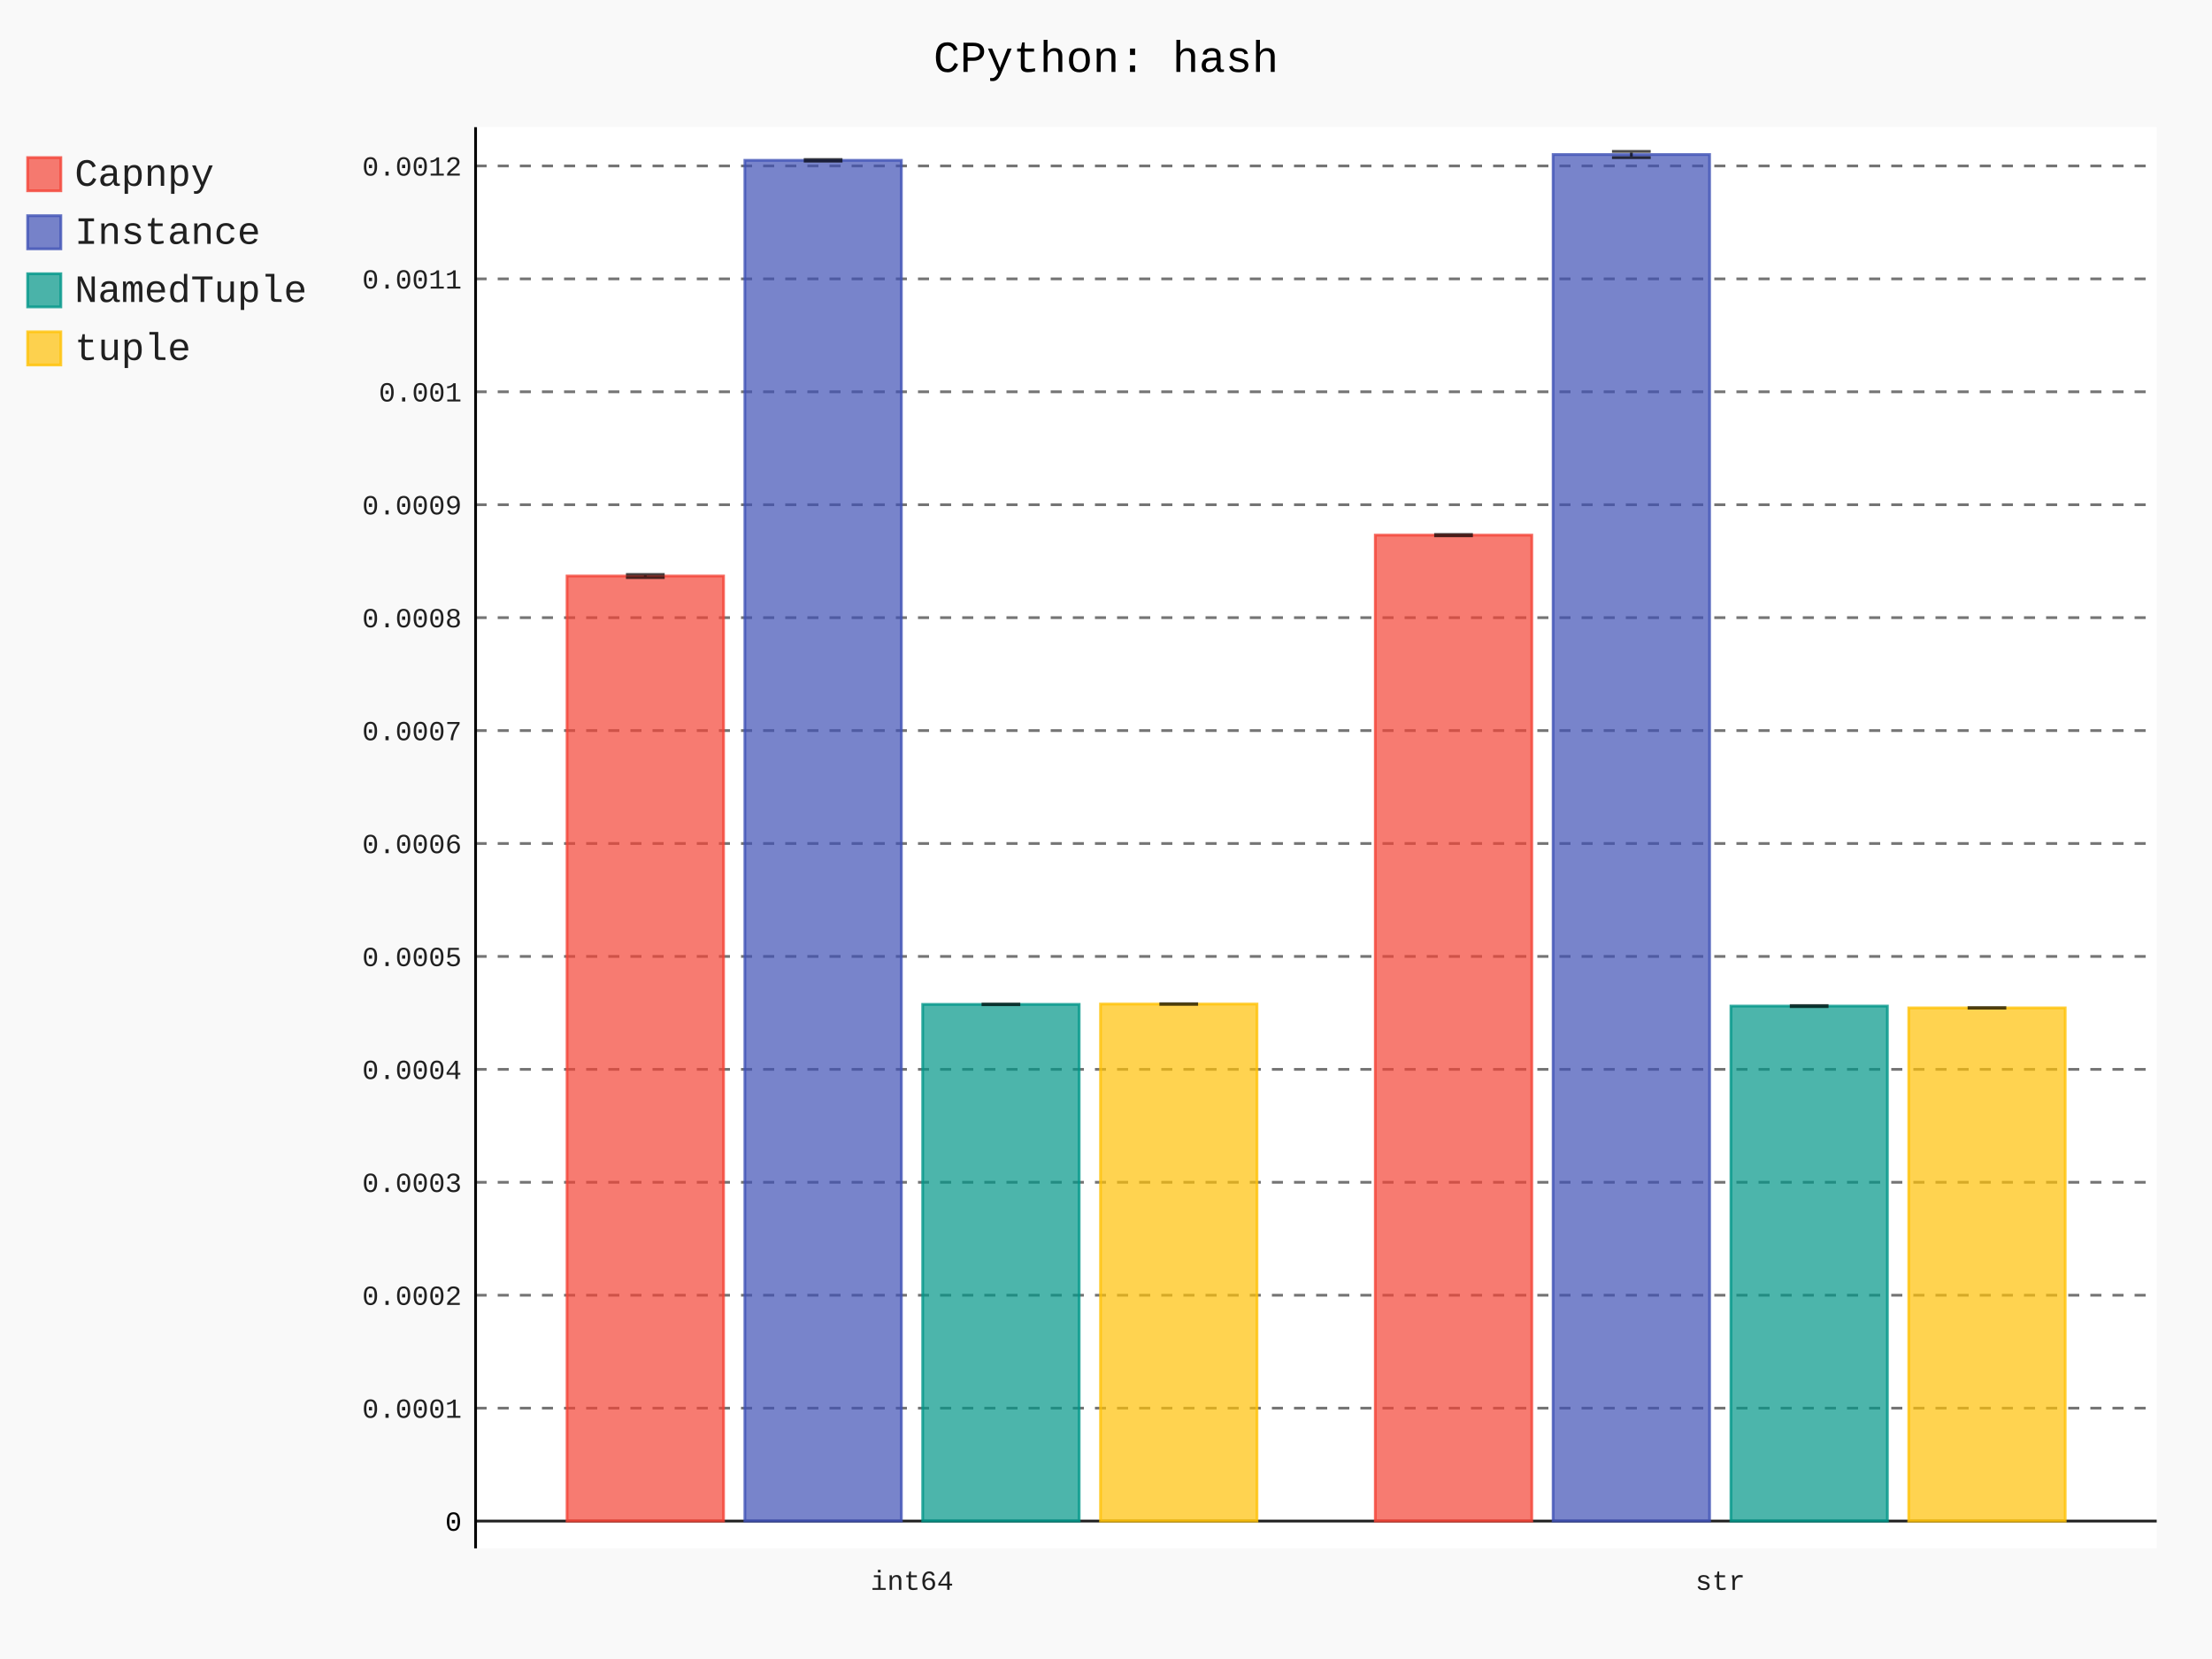
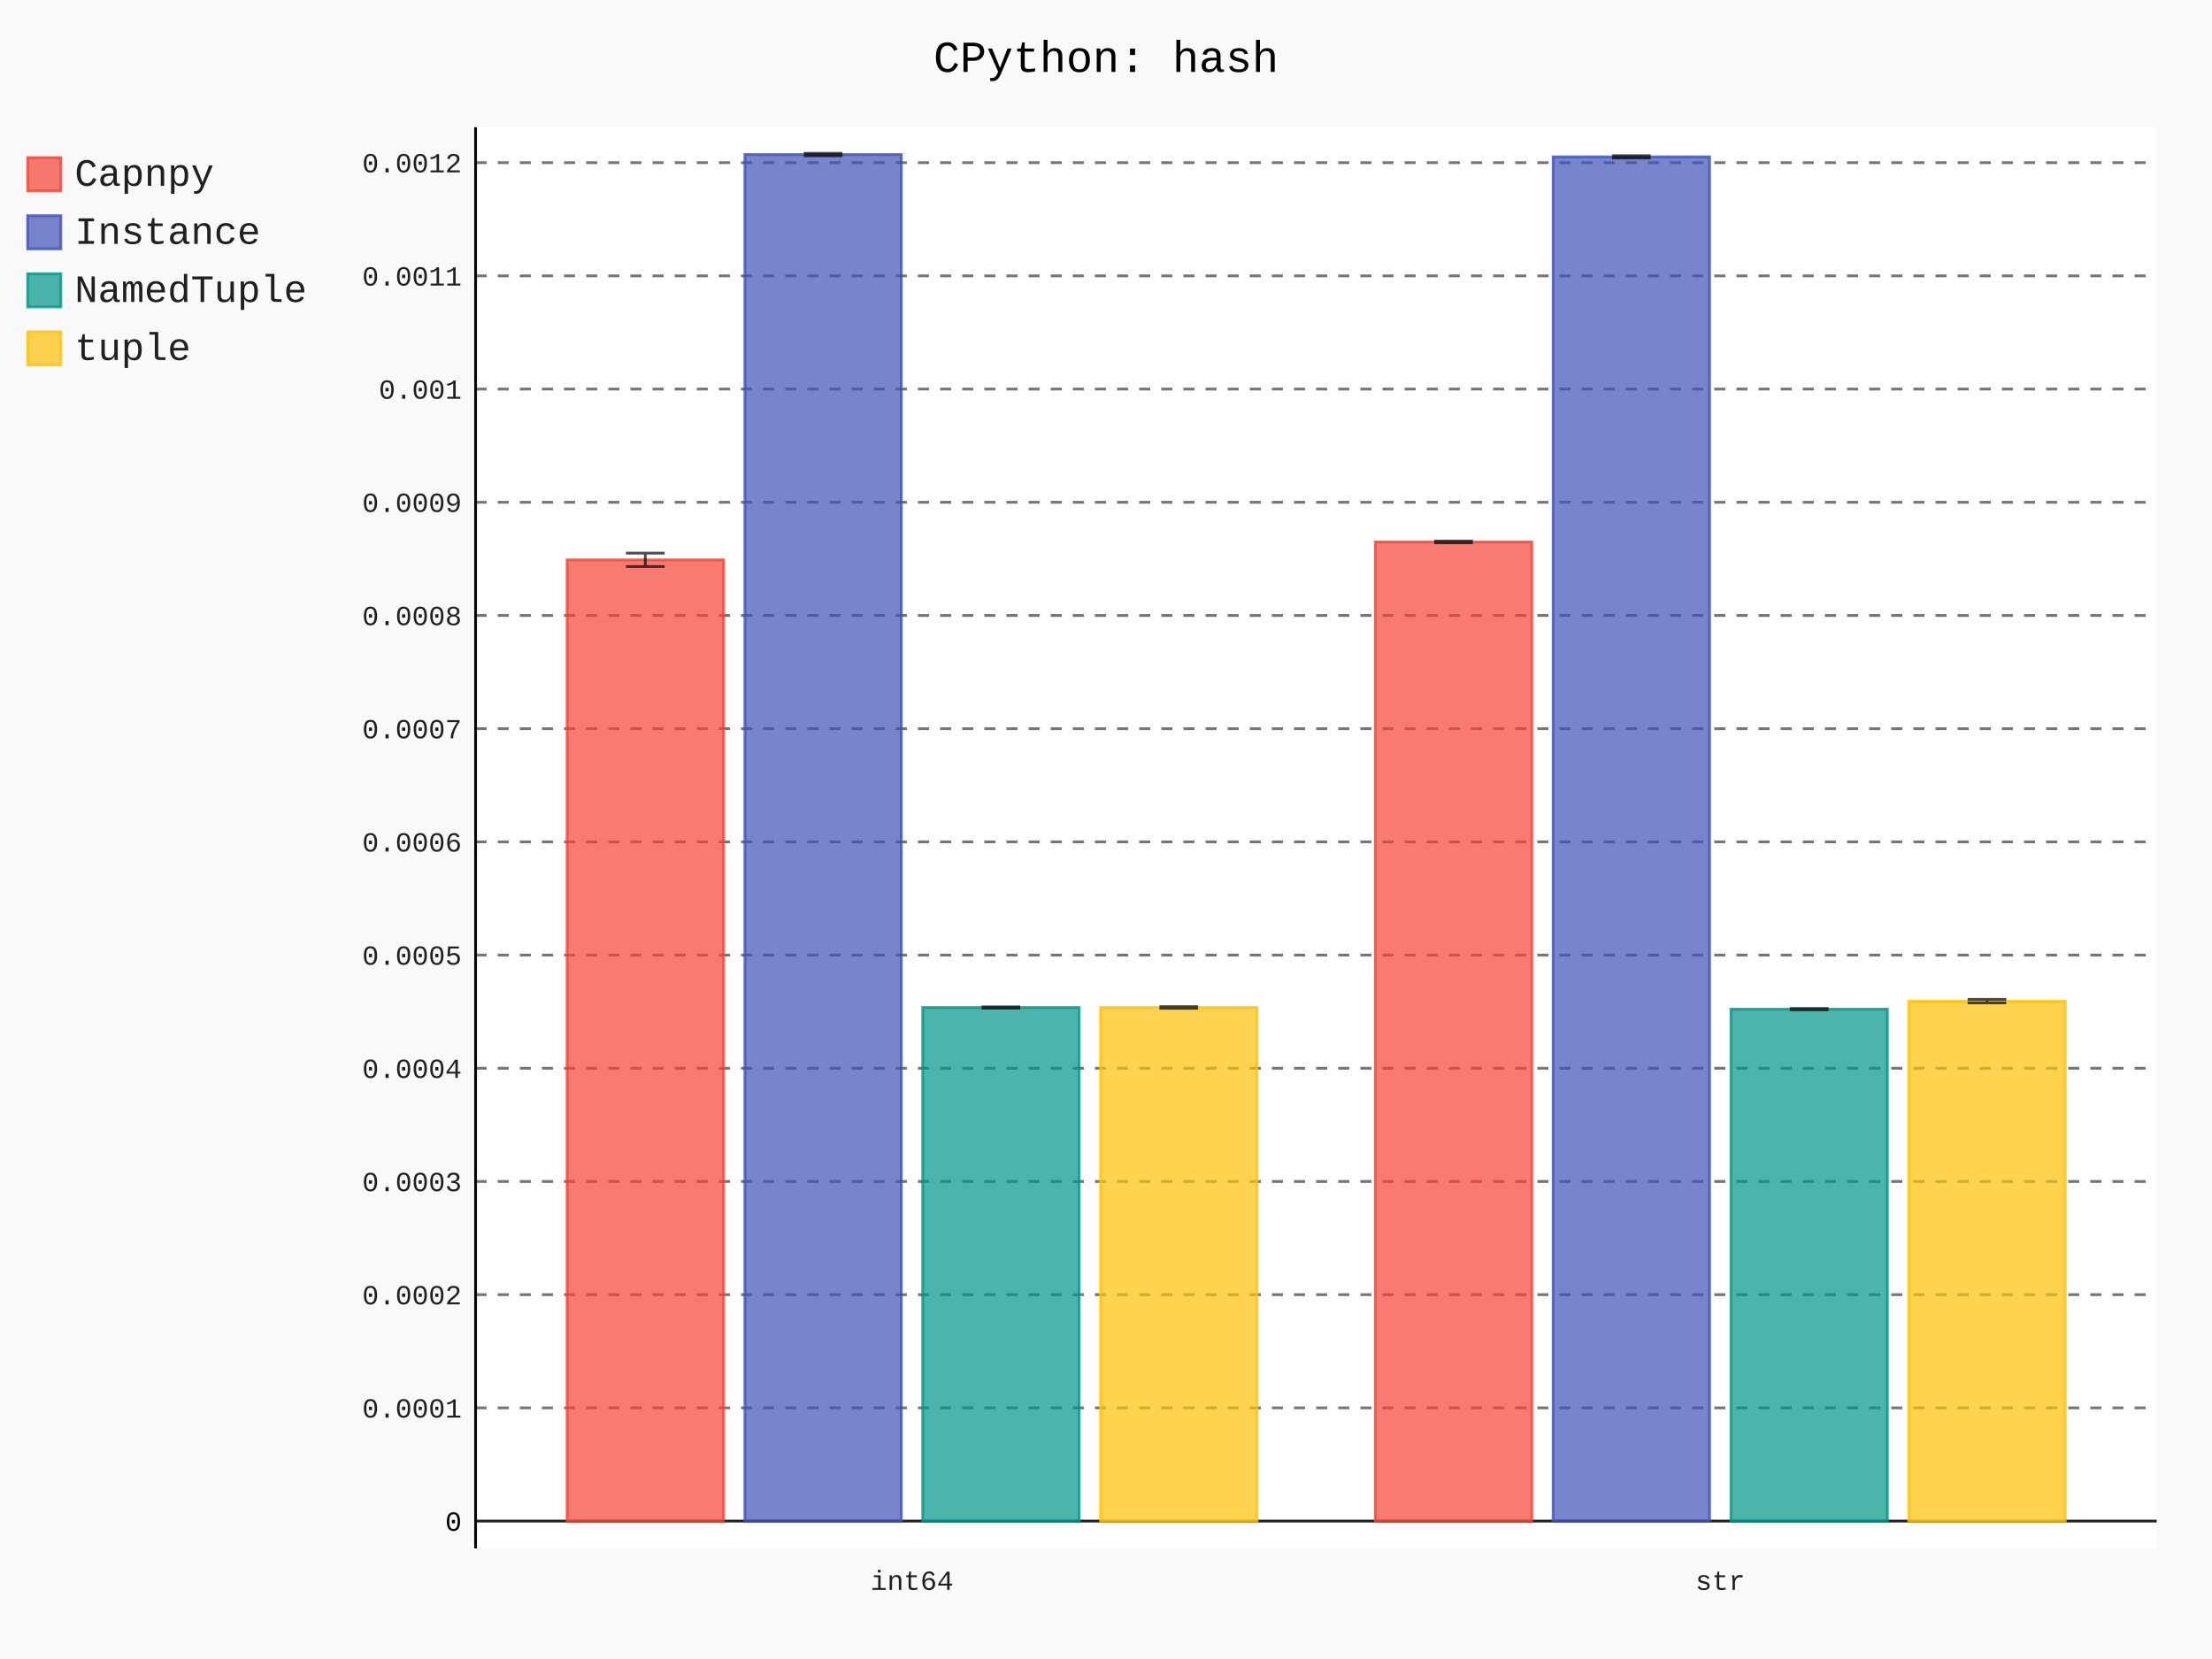
- <svg xmlns="http://www.w3.org/2000/svg" class="pygal-chart" id="chart-01419e8d-8742-498b-a7dd-7ad600c3a8df" viewBox="0 0 800 600">
+ <svg xmlns="http://www.w3.org/2000/svg" class="pygal-chart" id="chart-7d3092f6-79b8-4d92-bf50-4dfbc42ce2b2" viewBox="0 0 800 600">
  <defs>
    <style type="text/css">/*
 * This file is part of pygal
 *
 * A python svg graph plotting library
 * Copyright © 2012 Kozea

 * This library is free software: you can redistribute it and/or modify it under
 * the terms of the GNU Lesser General Public License as published by the Free
 * Software Foundation, either version 3 of the License, or (at your option) any
 * later version.
 *
 * This library is distributed in the hope that it will be useful, but WITHOUT
 * ANY WARRANTY; without even the implied warranty of MERCHANTABILITY or FITNESS
 * FOR A PARTICULAR PURPOSE.  See the GNU Lesser General Public License for more
 * details.
 *
 * You should have received a copy of the GNU Lesser General Public License
 * along with pygal. If not, see &lt;http://www.gnu.org/licenses/&gt;.
*/

/*
 * Font-sizes from config, override with care
 */

- #chart-01419e8d-8742-498b-a7dd-7ad600c3a8df  {
+ #chart-7d3092f6-79b8-4d92-bf50-4dfbc42ce2b2  {
  -webkit-user-select: none;
  -webkit-font-smoothing: antialiased;
  font-family: Consolas, "Liberation Mono", Menlo, Courier, monospace;
}

- #chart-01419e8d-8742-498b-a7dd-7ad600c3a8df .title {
+ #chart-7d3092f6-79b8-4d92-bf50-4dfbc42ce2b2 .title {
  font-family: Consolas, "Liberation Mono", Menlo, Courier, monospace;
  font-size: 16px;
}

- #chart-01419e8d-8742-498b-a7dd-7ad600c3a8df .legends .legend text {
+ #chart-7d3092f6-79b8-4d92-bf50-4dfbc42ce2b2 .legends .legend text {
  font-family: Consolas, "Liberation Mono", Menlo, Courier, monospace;
  font-size: 14px;
}

- #chart-01419e8d-8742-498b-a7dd-7ad600c3a8df .axis text {
+ #chart-7d3092f6-79b8-4d92-bf50-4dfbc42ce2b2 .axis text {
  font-family: Consolas, "Liberation Mono", Menlo, Courier, monospace;
  font-size: 10px;
}

- #chart-01419e8d-8742-498b-a7dd-7ad600c3a8df .axis text.major {
+ #chart-7d3092f6-79b8-4d92-bf50-4dfbc42ce2b2 .axis text.major {
  font-family: Consolas, "Liberation Mono", Menlo, Courier, monospace;
  font-size: 10px;
}

- #chart-01419e8d-8742-498b-a7dd-7ad600c3a8df .text-overlay text.value {
+ #chart-7d3092f6-79b8-4d92-bf50-4dfbc42ce2b2 .text-overlay text.value {
  font-family: Consolas, "Liberation Mono", Menlo, Courier, monospace;
  font-size: 16px;
}

- #chart-01419e8d-8742-498b-a7dd-7ad600c3a8df .text-overlay text.label {
+ #chart-7d3092f6-79b8-4d92-bf50-4dfbc42ce2b2 .text-overlay text.label {
  font-family: Consolas, "Liberation Mono", Menlo, Courier, monospace;
  font-size: 10px;
}

- #chart-01419e8d-8742-498b-a7dd-7ad600c3a8df .tooltip {
+ #chart-7d3092f6-79b8-4d92-bf50-4dfbc42ce2b2 .tooltip {
  font-family: Consolas, "Liberation Mono", Menlo, Courier, monospace;
  font-size: 14px;
}

- #chart-01419e8d-8742-498b-a7dd-7ad600c3a8df text.no_data {
+ #chart-7d3092f6-79b8-4d92-bf50-4dfbc42ce2b2 text.no_data {
  font-family: Consolas, "Liberation Mono", Menlo, Courier, monospace;
  font-size: 64px;
}

/*
 * This file is part of pygal
 *
 * A python svg graph plotting library
 * Copyright © 2012 Kozea

 * This library is free software: you can redistribute it and/or modify it under
 * the terms of the GNU Lesser General Public License as published by the Free
 * Software Foundation, either version 3 of the License, or (at your option) any
 * later version.
 *
 * This library is distributed in the hope that it will be useful, but WITHOUT
 * ANY WARRANTY; without even the implied warranty of MERCHANTABILITY or FITNESS
 * FOR A PARTICULAR PURPOSE.  See the GNU Lesser General Public License for more
 * details.
 *
 * You should have received a copy of the GNU Lesser General Public License
 * along with pygal. If not, see &lt;http://www.gnu.org/licenses/&gt;.
*/

/*
 * Styles from config
 */

- #chart-01419e8d-8742-498b-a7dd-7ad600c3a8df {
+ #chart-7d3092f6-79b8-4d92-bf50-4dfbc42ce2b2 {
  background-color: rgba(249, 249, 249, 1);
}

- #chart-01419e8d-8742-498b-a7dd-7ad600c3a8df path,
- #chart-01419e8d-8742-498b-a7dd-7ad600c3a8df line,
- #chart-01419e8d-8742-498b-a7dd-7ad600c3a8df rect,
- #chart-01419e8d-8742-498b-a7dd-7ad600c3a8df circle {
+ #chart-7d3092f6-79b8-4d92-bf50-4dfbc42ce2b2 path,
+ #chart-7d3092f6-79b8-4d92-bf50-4dfbc42ce2b2 line,
+ #chart-7d3092f6-79b8-4d92-bf50-4dfbc42ce2b2 rect,
+ #chart-7d3092f6-79b8-4d92-bf50-4dfbc42ce2b2 circle {
  -webkit-transition: 150ms;
  -moz-transition: 150ms;
  transition: 150ms;
}

- #chart-01419e8d-8742-498b-a7dd-7ad600c3a8df .graph &gt; .background {
+ #chart-7d3092f6-79b8-4d92-bf50-4dfbc42ce2b2 .graph &gt; .background {
  fill: rgba(249, 249, 249, 1);
}

- #chart-01419e8d-8742-498b-a7dd-7ad600c3a8df .plot &gt; .background {
+ #chart-7d3092f6-79b8-4d92-bf50-4dfbc42ce2b2 .plot &gt; .background {
  fill: rgba(255, 255, 255, 1);
}

- #chart-01419e8d-8742-498b-a7dd-7ad600c3a8df .graph {
+ #chart-7d3092f6-79b8-4d92-bf50-4dfbc42ce2b2 .graph {
  fill: rgba(0, 0, 0, .87);
}

- #chart-01419e8d-8742-498b-a7dd-7ad600c3a8df text.no_data {
+ #chart-7d3092f6-79b8-4d92-bf50-4dfbc42ce2b2 text.no_data {
  fill: rgba(0, 0, 0, 1);
}

- #chart-01419e8d-8742-498b-a7dd-7ad600c3a8df .title {
+ #chart-7d3092f6-79b8-4d92-bf50-4dfbc42ce2b2 .title {
  fill: rgba(0, 0, 0, 1);
}

- #chart-01419e8d-8742-498b-a7dd-7ad600c3a8df .legends .legend text {
+ #chart-7d3092f6-79b8-4d92-bf50-4dfbc42ce2b2 .legends .legend text {
  fill: rgba(0, 0, 0, .87);
}

- #chart-01419e8d-8742-498b-a7dd-7ad600c3a8df .legends .legend:hover text {
+ #chart-7d3092f6-79b8-4d92-bf50-4dfbc42ce2b2 .legends .legend:hover text {
  fill: rgba(0, 0, 0, 1);
}

- #chart-01419e8d-8742-498b-a7dd-7ad600c3a8df .axis .line {
+ #chart-7d3092f6-79b8-4d92-bf50-4dfbc42ce2b2 .axis .line {
  stroke: rgba(0, 0, 0, 1);
}

- #chart-01419e8d-8742-498b-a7dd-7ad600c3a8df .axis .guide.line {
+ #chart-7d3092f6-79b8-4d92-bf50-4dfbc42ce2b2 .axis .guide.line {
  stroke: rgba(0, 0, 0, .54);
}

- #chart-01419e8d-8742-498b-a7dd-7ad600c3a8df .axis .major.line {
+ #chart-7d3092f6-79b8-4d92-bf50-4dfbc42ce2b2 .axis .major.line {
  stroke: rgba(0, 0, 0, .87);
}

- #chart-01419e8d-8742-498b-a7dd-7ad600c3a8df .axis text.major {
+ #chart-7d3092f6-79b8-4d92-bf50-4dfbc42ce2b2 .axis text.major {
  fill: rgba(0, 0, 0, 1);
}

- #chart-01419e8d-8742-498b-a7dd-7ad600c3a8df .axis.y .guides:hover .guide.line,
- #chart-01419e8d-8742-498b-a7dd-7ad600c3a8df .line-graph .axis.x .guides:hover .guide.line,
- #chart-01419e8d-8742-498b-a7dd-7ad600c3a8df .stackedline-graph .axis.x .guides:hover .guide.line,
- #chart-01419e8d-8742-498b-a7dd-7ad600c3a8df .xy-graph .axis.x .guides:hover .guide.line {
+ #chart-7d3092f6-79b8-4d92-bf50-4dfbc42ce2b2 .axis.y .guides:hover .guide.line,
+ #chart-7d3092f6-79b8-4d92-bf50-4dfbc42ce2b2 .line-graph .axis.x .guides:hover .guide.line,
+ #chart-7d3092f6-79b8-4d92-bf50-4dfbc42ce2b2 .stackedline-graph .axis.x .guides:hover .guide.line,
+ #chart-7d3092f6-79b8-4d92-bf50-4dfbc42ce2b2 .xy-graph .axis.x .guides:hover .guide.line {
  stroke: rgba(0, 0, 0, 1);
}

- #chart-01419e8d-8742-498b-a7dd-7ad600c3a8df .axis .guides:hover text {
+ #chart-7d3092f6-79b8-4d92-bf50-4dfbc42ce2b2 .axis .guides:hover text {
  fill: rgba(0, 0, 0, 1);
}


- #chart-01419e8d-8742-498b-a7dd-7ad600c3a8df .reactive {
+ #chart-7d3092f6-79b8-4d92-bf50-4dfbc42ce2b2 .reactive {
  fill-opacity: .7;
  stroke-opacity: .8;
}

- #chart-01419e8d-8742-498b-a7dd-7ad600c3a8df .ci {
+ #chart-7d3092f6-79b8-4d92-bf50-4dfbc42ce2b2 .ci {
    stroke: rgba(0, 0, 0, .87);
}

- #chart-01419e8d-8742-498b-a7dd-7ad600c3a8df .reactive.active,
- #chart-01419e8d-8742-498b-a7dd-7ad600c3a8df .active .reactive {
+ #chart-7d3092f6-79b8-4d92-bf50-4dfbc42ce2b2 .reactive.active,
+ #chart-7d3092f6-79b8-4d92-bf50-4dfbc42ce2b2 .active .reactive {
  fill-opacity: .8;
  stroke-opacity: .9;
  stroke-width: 4;
}

- #chart-01419e8d-8742-498b-a7dd-7ad600c3a8df .ci .reactive.active {
+ #chart-7d3092f6-79b8-4d92-bf50-4dfbc42ce2b2 .ci .reactive.active {
  stroke-width: 1.5;
}

- #chart-01419e8d-8742-498b-a7dd-7ad600c3a8df .series text {
+ #chart-7d3092f6-79b8-4d92-bf50-4dfbc42ce2b2 .series text {
  fill: rgba(0, 0, 0, 1);
}

- #chart-01419e8d-8742-498b-a7dd-7ad600c3a8df .tooltip rect {
+ #chart-7d3092f6-79b8-4d92-bf50-4dfbc42ce2b2 .tooltip rect {
  fill: rgba(255, 255, 255, 1);
  stroke: rgba(0, 0, 0, 1);
  -webkit-transition: opacity 150ms;
  -moz-transition: opacity 150ms;
  transition: opacity 150ms;
}

- #chart-01419e8d-8742-498b-a7dd-7ad600c3a8df .tooltip .label {
+ #chart-7d3092f6-79b8-4d92-bf50-4dfbc42ce2b2 .tooltip .label {
  fill: rgba(0, 0, 0, .87);
}

- #chart-01419e8d-8742-498b-a7dd-7ad600c3a8df .tooltip .label {
+ #chart-7d3092f6-79b8-4d92-bf50-4dfbc42ce2b2 .tooltip .label {
  fill: rgba(0, 0, 0, .87);
}

- #chart-01419e8d-8742-498b-a7dd-7ad600c3a8df .tooltip .legend {
+ #chart-7d3092f6-79b8-4d92-bf50-4dfbc42ce2b2 .tooltip .legend {
  font-size: .8em;
  fill: rgba(0, 0, 0, .54);
}

- #chart-01419e8d-8742-498b-a7dd-7ad600c3a8df .tooltip .x_label {
+ #chart-7d3092f6-79b8-4d92-bf50-4dfbc42ce2b2 .tooltip .x_label {
  font-size: .6em;
  fill: rgba(0, 0, 0, 1);
}

- #chart-01419e8d-8742-498b-a7dd-7ad600c3a8df .tooltip .xlink {
+ #chart-7d3092f6-79b8-4d92-bf50-4dfbc42ce2b2 .tooltip .xlink {
  font-size: .5em;
  text-decoration: underline;
}

- #chart-01419e8d-8742-498b-a7dd-7ad600c3a8df .tooltip .value {
+ #chart-7d3092f6-79b8-4d92-bf50-4dfbc42ce2b2 .tooltip .value {
  font-size: 1.5em;
}

- #chart-01419e8d-8742-498b-a7dd-7ad600c3a8df .bound {
+ #chart-7d3092f6-79b8-4d92-bf50-4dfbc42ce2b2 .bound {
  font-size: .5em;
}

- #chart-01419e8d-8742-498b-a7dd-7ad600c3a8df .max-value {
+ #chart-7d3092f6-79b8-4d92-bf50-4dfbc42ce2b2 .max-value {
  font-size: .75em;
  fill: rgba(0, 0, 0, .54);
}

- #chart-01419e8d-8742-498b-a7dd-7ad600c3a8df .map-element {
+ #chart-7d3092f6-79b8-4d92-bf50-4dfbc42ce2b2 .map-element {
  fill: rgba(255, 255, 255, 1);
  stroke: rgba(0, 0, 0, .54) !important;
}

- #chart-01419e8d-8742-498b-a7dd-7ad600c3a8df .map-element .reactive {
+ #chart-7d3092f6-79b8-4d92-bf50-4dfbc42ce2b2 .map-element .reactive {
  fill-opacity: inherit;
  stroke-opacity: inherit;
}

- #chart-01419e8d-8742-498b-a7dd-7ad600c3a8df .color-0, #chart-01419e8d-8742-498b-a7dd-7ad600c3a8df .color-0 a:visited {
+ #chart-7d3092f6-79b8-4d92-bf50-4dfbc42ce2b2 .color-0, #chart-7d3092f6-79b8-4d92-bf50-4dfbc42ce2b2 .color-0 a:visited {
  stroke: #F44336;
  fill: #F44336;
}

- #chart-01419e8d-8742-498b-a7dd-7ad600c3a8df .color-1, #chart-01419e8d-8742-498b-a7dd-7ad600c3a8df .color-1 a:visited {
+ #chart-7d3092f6-79b8-4d92-bf50-4dfbc42ce2b2 .color-1, #chart-7d3092f6-79b8-4d92-bf50-4dfbc42ce2b2 .color-1 a:visited {
  stroke: #3F51B5;
  fill: #3F51B5;
}

- #chart-01419e8d-8742-498b-a7dd-7ad600c3a8df .color-2, #chart-01419e8d-8742-498b-a7dd-7ad600c3a8df .color-2 a:visited {
+ #chart-7d3092f6-79b8-4d92-bf50-4dfbc42ce2b2 .color-2, #chart-7d3092f6-79b8-4d92-bf50-4dfbc42ce2b2 .color-2 a:visited {
  stroke: #009688;
  fill: #009688;
}

- #chart-01419e8d-8742-498b-a7dd-7ad600c3a8df .color-3, #chart-01419e8d-8742-498b-a7dd-7ad600c3a8df .color-3 a:visited {
+ #chart-7d3092f6-79b8-4d92-bf50-4dfbc42ce2b2 .color-3, #chart-7d3092f6-79b8-4d92-bf50-4dfbc42ce2b2 .color-3 a:visited {
  stroke: #FFC107;
  fill: #FFC107;
}

- #chart-01419e8d-8742-498b-a7dd-7ad600c3a8df  .text-overlay .color-0 text {
+ #chart-7d3092f6-79b8-4d92-bf50-4dfbc42ce2b2  .text-overlay .color-0 text {
  fill: black;
}

- #chart-01419e8d-8742-498b-a7dd-7ad600c3a8df  .text-overlay .color-1 text {
+ #chart-7d3092f6-79b8-4d92-bf50-4dfbc42ce2b2  .text-overlay .color-1 text {
  fill: black;
}

- #chart-01419e8d-8742-498b-a7dd-7ad600c3a8df  .text-overlay .color-2 text {
+ #chart-7d3092f6-79b8-4d92-bf50-4dfbc42ce2b2  .text-overlay .color-2 text {
  fill: black;
}

- #chart-01419e8d-8742-498b-a7dd-7ad600c3a8df  .text-overlay .color-3 text {
+ #chart-7d3092f6-79b8-4d92-bf50-4dfbc42ce2b2  .text-overlay .color-3 text {
  fill: black;
}




/*
 * This file is part of pygal
 *
 * A python svg graph plotting library
 * Copyright © 2012 Kozea

 * This library is free software: you can redistribute it and/or modify it under
 * the terms of the GNU Lesser General Public License as published by the Free
 * Software Foundation, either version 3 of the License, or (at your option) any
 * later version.
 *
 * This library is distributed in the hope that it will be useful, but WITHOUT
 * ANY WARRANTY; without even the implied warranty of MERCHANTABILITY or FITNESS
 * FOR A PARTICULAR PURPOSE.  See the GNU Lesser General Public License for more
 * details.
 *
 * You should have received a copy of the GNU Lesser General Public License
 * along with pygal. If not, see &lt;http://www.gnu.org/licenses/&gt;.
*/

- #chart-01419e8d-8742-498b-a7dd-7ad600c3a8df text.no_data {
+ #chart-7d3092f6-79b8-4d92-bf50-4dfbc42ce2b2 text.no_data {
  text-anchor: middle;
}

- #chart-01419e8d-8742-498b-a7dd-7ad600c3a8df .guide.line {
+ #chart-7d3092f6-79b8-4d92-bf50-4dfbc42ce2b2 .guide.line {
  fill: none;
}

- #chart-01419e8d-8742-498b-a7dd-7ad600c3a8df .centered {
+ #chart-7d3092f6-79b8-4d92-bf50-4dfbc42ce2b2 .centered {
  text-anchor: middle;
}

- #chart-01419e8d-8742-498b-a7dd-7ad600c3a8df .title {
+ #chart-7d3092f6-79b8-4d92-bf50-4dfbc42ce2b2 .title {
  text-anchor: middle;
}

- #chart-01419e8d-8742-498b-a7dd-7ad600c3a8df .legends .legend text {
+ #chart-7d3092f6-79b8-4d92-bf50-4dfbc42ce2b2 .legends .legend text {
  fill-opacity: 1;
}

- #chart-01419e8d-8742-498b-a7dd-7ad600c3a8df .axis.x text {
+ #chart-7d3092f6-79b8-4d92-bf50-4dfbc42ce2b2 .axis.x text {
  text-anchor: middle;
}

- #chart-01419e8d-8742-498b-a7dd-7ad600c3a8df .axis.x:not(.web) text[transform] {
+ #chart-7d3092f6-79b8-4d92-bf50-4dfbc42ce2b2 .axis.x:not(.web) text[transform] {
  text-anchor: start;
}

- #chart-01419e8d-8742-498b-a7dd-7ad600c3a8df .axis.x:not(.web) text[transform].backwards {
+ #chart-7d3092f6-79b8-4d92-bf50-4dfbc42ce2b2 .axis.x:not(.web) text[transform].backwards {
  text-anchor: end;
}

- #chart-01419e8d-8742-498b-a7dd-7ad600c3a8df .axis.y text {
+ #chart-7d3092f6-79b8-4d92-bf50-4dfbc42ce2b2 .axis.y text {
  text-anchor: end;
}

- #chart-01419e8d-8742-498b-a7dd-7ad600c3a8df .axis.y text[transform].backwards {
+ #chart-7d3092f6-79b8-4d92-bf50-4dfbc42ce2b2 .axis.y text[transform].backwards {
  text-anchor: start;
}

- #chart-01419e8d-8742-498b-a7dd-7ad600c3a8df .axis.y2 text {
+ #chart-7d3092f6-79b8-4d92-bf50-4dfbc42ce2b2 .axis.y2 text {
  text-anchor: start;
}

- #chart-01419e8d-8742-498b-a7dd-7ad600c3a8df .axis.y2 text[transform].backwards {
+ #chart-7d3092f6-79b8-4d92-bf50-4dfbc42ce2b2 .axis.y2 text[transform].backwards {
  text-anchor: end;
}

- #chart-01419e8d-8742-498b-a7dd-7ad600c3a8df .axis .guide.line {
+ #chart-7d3092f6-79b8-4d92-bf50-4dfbc42ce2b2 .axis .guide.line {
  stroke-dasharray: 4,4;
}

- #chart-01419e8d-8742-498b-a7dd-7ad600c3a8df .axis .major.guide.line {
+ #chart-7d3092f6-79b8-4d92-bf50-4dfbc42ce2b2 .axis .major.guide.line {
  stroke-dasharray: 6,6;
}

- #chart-01419e8d-8742-498b-a7dd-7ad600c3a8df .horizontal .axis.y .guide.line,
- #chart-01419e8d-8742-498b-a7dd-7ad600c3a8df .horizontal .axis.y2 .guide.line,
- #chart-01419e8d-8742-498b-a7dd-7ad600c3a8df .vertical .axis.x .guide.line {
+ #chart-7d3092f6-79b8-4d92-bf50-4dfbc42ce2b2 .horizontal .axis.y .guide.line,
+ #chart-7d3092f6-79b8-4d92-bf50-4dfbc42ce2b2 .horizontal .axis.y2 .guide.line,
+ #chart-7d3092f6-79b8-4d92-bf50-4dfbc42ce2b2 .vertical .axis.x .guide.line {
  opacity: 0;
}

- #chart-01419e8d-8742-498b-a7dd-7ad600c3a8df .horizontal .axis.always_show .guide.line,
- #chart-01419e8d-8742-498b-a7dd-7ad600c3a8df .vertical .axis.always_show .guide.line {
+ #chart-7d3092f6-79b8-4d92-bf50-4dfbc42ce2b2 .horizontal .axis.always_show .guide.line,
+ #chart-7d3092f6-79b8-4d92-bf50-4dfbc42ce2b2 .vertical .axis.always_show .guide.line {
  opacity: 1 !important;
}

- #chart-01419e8d-8742-498b-a7dd-7ad600c3a8df .axis.y .guides:hover .guide.line,
- #chart-01419e8d-8742-498b-a7dd-7ad600c3a8df .axis.y2 .guides:hover .guide.line,
- #chart-01419e8d-8742-498b-a7dd-7ad600c3a8df .axis.x .guides:hover .guide.line {
+ #chart-7d3092f6-79b8-4d92-bf50-4dfbc42ce2b2 .axis.y .guides:hover .guide.line,
+ #chart-7d3092f6-79b8-4d92-bf50-4dfbc42ce2b2 .axis.y2 .guides:hover .guide.line,
+ #chart-7d3092f6-79b8-4d92-bf50-4dfbc42ce2b2 .axis.x .guides:hover .guide.line {
  opacity: 1;
}

- #chart-01419e8d-8742-498b-a7dd-7ad600c3a8df .axis .guides:hover text {
+ #chart-7d3092f6-79b8-4d92-bf50-4dfbc42ce2b2 .axis .guides:hover text {
  opacity: 1;
}

- #chart-01419e8d-8742-498b-a7dd-7ad600c3a8df .nofill {
+ #chart-7d3092f6-79b8-4d92-bf50-4dfbc42ce2b2 .nofill {
  fill: none;
}

- #chart-01419e8d-8742-498b-a7dd-7ad600c3a8df .subtle-fill {
+ #chart-7d3092f6-79b8-4d92-bf50-4dfbc42ce2b2 .subtle-fill {
  fill-opacity: .2;
}

- #chart-01419e8d-8742-498b-a7dd-7ad600c3a8df .dot {
+ #chart-7d3092f6-79b8-4d92-bf50-4dfbc42ce2b2 .dot {
  stroke-width: 1px;
  fill-opacity: 1;
}

- #chart-01419e8d-8742-498b-a7dd-7ad600c3a8df .dot.active {
+ #chart-7d3092f6-79b8-4d92-bf50-4dfbc42ce2b2 .dot.active {
  stroke-width: 5px;
}

- #chart-01419e8d-8742-498b-a7dd-7ad600c3a8df .dot.negative {
+ #chart-7d3092f6-79b8-4d92-bf50-4dfbc42ce2b2 .dot.negative {
  fill: transparent;
}

- #chart-01419e8d-8742-498b-a7dd-7ad600c3a8df  text, #chart-01419e8d-8742-498b-a7dd-7ad600c3a8df  tspan {
+ #chart-7d3092f6-79b8-4d92-bf50-4dfbc42ce2b2  text, #chart-7d3092f6-79b8-4d92-bf50-4dfbc42ce2b2  tspan {
  stroke: none !important;
}

- #chart-01419e8d-8742-498b-a7dd-7ad600c3a8df .series text.active {
+ #chart-7d3092f6-79b8-4d92-bf50-4dfbc42ce2b2 .series text.active {
  opacity: 1;
}

- #chart-01419e8d-8742-498b-a7dd-7ad600c3a8df .tooltip rect {
+ #chart-7d3092f6-79b8-4d92-bf50-4dfbc42ce2b2 .tooltip rect {
  fill-opacity: .95;
  stroke-width: .5;
}

- #chart-01419e8d-8742-498b-a7dd-7ad600c3a8df .tooltip text {
+ #chart-7d3092f6-79b8-4d92-bf50-4dfbc42ce2b2 .tooltip text {
  fill-opacity: 1;
}

- #chart-01419e8d-8742-498b-a7dd-7ad600c3a8df .showable {
+ #chart-7d3092f6-79b8-4d92-bf50-4dfbc42ce2b2 .showable {
  visibility: hidden;
}

- #chart-01419e8d-8742-498b-a7dd-7ad600c3a8df .showable.shown {
+ #chart-7d3092f6-79b8-4d92-bf50-4dfbc42ce2b2 .showable.shown {
  visibility: visible;
}

- #chart-01419e8d-8742-498b-a7dd-7ad600c3a8df .gauge-background {
+ #chart-7d3092f6-79b8-4d92-bf50-4dfbc42ce2b2 .gauge-background {
  fill: rgba(229, 229, 229, 1);
  stroke: none;
}

- #chart-01419e8d-8742-498b-a7dd-7ad600c3a8df .bg-lines {
+ #chart-7d3092f6-79b8-4d92-bf50-4dfbc42ce2b2 .bg-lines {
  stroke: rgba(249, 249, 249, 1);
  stroke-width: 2px;
}
</style>
  </defs>
  <g class="graph bar-graph vertical">
    <rect class="background" height="600" width="800" x="0" y="0" />
    <g class="plot" transform="translate(172, 46)">
      <rect class="background" height="514" width="608.0" x="0" y="0" />
      <g class="axis y">
        <g class="guides">
          <path class="axis major line" d="M0 504.115 h608" />
          <text class="major" x="-5" y="507.615">0</text>
        </g>
        <g class="guides">
-           <path class="guide line" d="M0 463.274 h608" />
-           <text class="" x="-5" y="466.774">0.0001</text>
-         </g>
-         <g class="guides">
-           <path class="guide line" d="M0 422.432 h608" />
-           <text class="" x="-5" y="425.932">0.0002</text>
-         </g>
-         <g class="guides">
-           <path class="guide line" d="M0 381.59 h608" />
-           <text class="" x="-5" y="385.09">0.0003</text>
-         </g>
-         <g class="guides">
-           <path class="guide line" d="M0 340.748 h608" />
-           <text class="" x="-5" y="344.248">0.0004</text>
-         </g>
-         <g class="guides">
-           <path class="guide line" d="M0 299.906 h608" />
-           <text class="" x="-5" y="303.406">0.0005</text>
-         </g>
-         <g class="guides">
-           <path class="guide line" d="M0 259.064 h608" />
-           <text class="" x="-5" y="262.564">0.0006</text>
-         </g>
-         <g class="guides">
-           <path class="guide line" d="M0 218.223 h608" />
-           <text class="" x="-5" y="221.723">0.0007</text>
-         </g>
-         <g class="guides">
-           <path class="guide line" d="M0 177.381 h608" />
-           <text class="" x="-5" y="180.881">0.0008</text>
-         </g>
-         <g class="guides">
-           <path class="guide line" d="M0 136.539 h608" />
-           <text class="" x="-5" y="140.039">0.0009</text>
-         </g>
-         <g class="guides">
-           <path class="guide line" d="M0 95.697 h608" />
-           <text class="" x="-5" y="99.197">0.001</text>
-         </g>
-         <g class="guides">
-           <path class="guide line" d="M0 54.855 h608" />
-           <text class="" x="-5" y="58.355">0.0011</text>
-         </g>
-         <g class="guides">
-           <path class="guide line" d="M0 14.014 h608" />
-           <text class="" x="-5" y="17.514">0.0012</text>
+           <path class="guide line" d="M0 463.175 h608" />
+           <text class="" x="-5" y="466.675">0.0001</text>
+         </g>
+         <g class="guides">
+           <path class="guide line" d="M0 422.234 h608" />
+           <text class="" x="-5" y="425.734">0.0002</text>
+         </g>
+         <g class="guides">
+           <path class="guide line" d="M0 381.294 h608" />
+           <text class="" x="-5" y="384.794">0.0003</text>
+         </g>
+         <g class="guides">
+           <path class="guide line" d="M0 340.353 h608" />
+           <text class="" x="-5" y="343.853">0.0004</text>
+         </g>
+         <g class="guides">
+           <path class="guide line" d="M0 299.413 h608" />
+           <text class="" x="-5" y="302.913">0.0005</text>
+         </g>
+         <g class="guides">
+           <path class="guide line" d="M0 258.472 h608" />
+           <text class="" x="-5" y="261.972">0.0006</text>
+         </g>
+         <g class="guides">
+           <path class="guide line" d="M0 217.532 h608" />
+           <text class="" x="-5" y="221.032">0.0007</text>
+         </g>
+         <g class="guides">
+           <path class="guide line" d="M0 176.591 h608" />
+           <text class="" x="-5" y="180.091">0.0008</text>
+         </g>
+         <g class="guides">
+           <path class="guide line" d="M0 135.651 h608" />
+           <text class="" x="-5" y="139.151">0.0009</text>
+         </g>
+         <g class="guides">
+           <path class="guide line" d="M0 94.71 h608" />
+           <text class="" x="-5" y="98.21">0.001</text>
+         </g>
+         <g class="guides">
+           <path class="guide line" d="M0 53.769 h608" />
+           <text class="" x="-5" y="57.269">0.0011</text>
+         </g>
+         <g class="guides">
+           <path class="guide line" d="M0 12.829 h608" />
+           <text class="" x="-5" y="16.329">0.0012</text>
        </g>
      </g>
      <g class="axis x">
        <path class="line" d="M0 0 v514" />
        <g class="guides">
          <path class="guide line" d="M157.846 0 v514" />
          <text class="" x="157.846" y="529.0">int64</text>
        </g>
        <g class="guides">
          <path class="guide line" d="M450.154 0 v514" />
          <text class="" x="450.154" y="529.0">str</text>
        </g>
      </g>
      <g class="series serie-0 color-0">
        <g class="bars">
          <g class="bar">
-             <rect class="rect reactive tooltip-trigger" height="341.793" rx="0" ry="0" width="56.591" x="33.089" y="162.323" />
-           </g>
-           <g class="bar">
-             <rect class="rect reactive tooltip-trigger" height="356.578" rx="0" ry="0" width="56.591" x="325.397" y="147.537" />
+             <rect class="rect reactive tooltip-trigger" height="347.637" rx="0" ry="0" width="56.591" x="33.089" y="156.479" />
+           </g>
+           <g class="bar">
+             <rect class="rect reactive tooltip-trigger" height="354.121" rx="0" ry="0" width="56.591" x="325.397" y="149.994" />
          </g>
        </g>
      </g>
      <g class="series serie-1 color-1">
        <g class="bars">
          <g class="bar">
-             <rect class="rect reactive tooltip-trigger" height="492.138" rx="0" ry="0" width="56.591" x="97.397" y="11.978" />
-           </g>
-           <g class="bar">
-             <rect class="rect reactive tooltip-trigger" height="494.231" rx="0" ry="0" width="56.591" x="389.705" y="9.885" />
+             <rect class="rect reactive tooltip-trigger" height="494.231" rx="0" ry="0" width="56.591" x="97.397" y="9.885" />
+           </g>
+           <g class="bar">
+             <rect class="rect reactive tooltip-trigger" height="493.394" rx="0" ry="0" width="56.591" x="389.705" y="10.721" />
          </g>
        </g>
      </g>
      <g class="series serie-2 color-2">
        <g class="bars">
          <g class="bar">
-             <rect class="rect reactive tooltip-trigger" height="186.871" rx="0" ry="0" width="56.591" x="161.705" y="317.244" />
-           </g>
-           <g class="bar">
-             <rect class="rect reactive tooltip-trigger" height="186.256" rx="0" ry="0" width="56.591" x="454.012" y="317.86" />
+             <rect class="rect reactive tooltip-trigger" height="185.741" rx="0" ry="0" width="56.591" x="161.705" y="318.374" />
+           </g>
+           <g class="bar">
+             <rect class="rect reactive tooltip-trigger" height="185.153" rx="0" ry="0" width="56.591" x="454.012" y="318.962" />
          </g>
        </g>
      </g>
      <g class="series serie-3 color-3">
        <g class="bars">
          <g class="bar">
-             <rect class="rect reactive tooltip-trigger" height="186.992" rx="0" ry="0" width="56.591" x="226.012" y="317.124" />
-           </g>
-           <g class="bar">
-             <rect class="rect reactive tooltip-trigger" height="185.603" rx="0" ry="0" width="56.591" x="518.32" y="318.513" />
+             <rect class="rect reactive tooltip-trigger" height="185.751" rx="0" ry="0" width="56.591" x="226.012" y="318.364" />
+           </g>
+           <g class="bar">
+             <rect class="rect reactive tooltip-trigger" height="188.048" rx="0" ry="0" width="56.591" x="518.32" y="316.068" />
          </g>
        </g>
      </g>
    </g>
    <g class="titles">
      <text class="title plot_title" x="400.0" y="26">CPython: hash</text>
    </g>
    <g class="plot overlay" transform="translate(172, 46)">
      <g class="series serie-0 color-0">
        <g class="ci">
-           <path class="nofill reactive" d="M61.385 161.748 L68.385 161.748 M61.385 161.748 L54.385 161.748 M61.385 161.748 L61.385 162.898 L68.385 162.898 M61.385 162.898 L54.385 162.898" />
-         </g>
-         <g class="ci">
-           <path class="nofill reactive" d="M353.692 147.288 L360.692 147.288 M353.692 147.288 L346.692 147.288 M353.692 147.288 L353.692 147.786 L360.692 147.786 M353.692 147.786 L346.692 147.786" />
+           <path class="nofill reactive" d="M61.385 154.048 L68.385 154.048 M61.385 154.048 L54.385 154.048 M61.385 154.048 L61.385 158.91 L68.385 158.91 M61.385 158.91 L54.385 158.91" />
+         </g>
+         <g class="ci">
+           <path class="nofill reactive" d="M353.692 149.675 L360.692 149.675 M353.692 149.675 L346.692 149.675 M353.692 149.675 L353.692 150.313 L360.692 150.313 M353.692 150.313 L346.692 150.313" />
        </g>
      </g>
      <g class="series serie-1 color-1">
        <g class="ci">
-           <path class="nofill reactive" d="M125.692 11.673 L132.692 11.673 M125.692 11.673 L118.692 11.673 M125.692 11.673 L125.692 12.282 L132.692 12.282 M125.692 12.282 L118.692 12.282" />
-         </g>
-         <g class="ci">
-           <path class="nofill reactive" d="M418 8.757 L425 8.757 M418 8.757 L411 8.757 M418 8.757 L418 11.012 L425 11.012 M418 11.012 L411 11.012" />
+           <path class="nofill reactive" d="M125.692 9.445 L132.692 9.445 M125.692 9.445 L118.692 9.445 M125.692 9.445 L125.692 10.324 L132.692 10.324 M125.692 10.324 L118.692 10.324" />
+         </g>
+         <g class="ci">
+           <path class="nofill reactive" d="M418 10.304 L425 10.304 M418 10.304 L411 10.304 M418 10.304 L418 11.138 L425 11.138 M418 11.138 L411 11.138" />
        </g>
      </g>
      <g class="series serie-2 color-2">
        <g class="ci">
-           <path class="nofill reactive" d="M190 317.116 L197 317.116 M190 317.116 L183 317.116 M190 317.116 L190 317.372 L197 317.372 M190 317.372 L183 317.372" />
-         </g>
-         <g class="ci">
-           <path class="nofill reactive" d="M482.308 317.66 L489.308 317.66 M482.308 317.66 L475.308 317.66 M482.308 317.66 L482.308 318.059 L489.308 318.059 M482.308 318.059 L475.308 318.059" />
+           <path class="nofill reactive" d="M190 318.144 L197 318.144 M190 318.144 L183 318.144 M190 318.144 L190 318.604 L197 318.604 M190 318.604 L183 318.604" />
+         </g>
+         <g class="ci">
+           <path class="nofill reactive" d="M482.308 318.737 L489.308 318.737 M482.308 318.737 L475.308 318.737 M482.308 318.737 L482.308 319.188 L489.308 319.188 M482.308 319.188 L475.308 319.188" />
        </g>
      </g>
      <g class="series serie-3 color-3">
        <g class="ci">
-           <path class="nofill reactive" d="M254.308 317.002 L261.308 317.002 M254.308 317.002 L247.308 317.002 M254.308 317.002 L254.308 317.246 L261.308 317.246 M254.308 317.246 L247.308 317.246" />
-         </g>
-         <g class="ci">
-           <path class="nofill reactive" d="M546.615 318.407 L553.615 318.407 M546.615 318.407 L539.615 318.407 M546.615 318.407 L546.615 318.618 L553.615 318.618 M546.615 318.618 L539.615 318.618" />
+           <path class="nofill reactive" d="M254.308 318.063 L261.308 318.063 M254.308 318.063 L247.308 318.063 M254.308 318.063 L254.308 318.665 L261.308 318.665 M254.308 318.665 L247.308 318.665" />
+         </g>
+         <g class="ci">
+           <path class="nofill reactive" d="M546.615 315.428 L553.615 315.428 M546.615 315.428 L539.615 315.428 M546.615 315.428 L546.615 316.707 L553.615 316.707 M546.615 316.707 L539.615 316.707" />
        </g>
      </g>
    </g>
    <g class="plot text-overlay" transform="translate(172, 46)">
      <g class="series serie-0 color-0" />
      <g class="series serie-1 color-1" />
      <g class="series serie-2 color-2" />
      <g class="series serie-3 color-3" />
    </g>
    <g class="plot tooltip-overlay" transform="translate(172, 46)">
      <g class="tooltip" style="opacity: 0" transform="translate(0 0)">
        <rect class="tooltip-box" height="0" rx="0" ry="0" width="0" />
        <g class="text" />
      </g>
    </g>
    <g class="legends" transform="translate(10, 56)">
      <g class="legend reactive activate-serie" id="activate-serie-0">
        <rect class="color-0 reactive" height="12" width="12" x="0.0" y="1.0" />
        <text x="17.0" y="11.2">Capnpy</text>
      </g>
      <g class="legend reactive activate-serie" id="activate-serie-1">
        <rect class="color-1 reactive" height="12" width="12" x="0.0" y="22.0" />
        <text x="17.0" y="32.2">Instance</text>
      </g>
      <g class="legend reactive activate-serie" id="activate-serie-2">
        <rect class="color-2 reactive" height="12" width="12" x="0.0" y="43.0" />
        <text x="17.0" y="53.2">NamedTuple</text>
      </g>
      <g class="legend reactive activate-serie" id="activate-serie-3">
        <rect class="color-3 reactive" height="12" width="12" x="0.0" y="64.0" />
        <text x="17.0" y="74.2">tuple</text>
      </g>
    </g>
    <g class="legends" transform="translate(790, 56)" />
  </g>
</svg>
